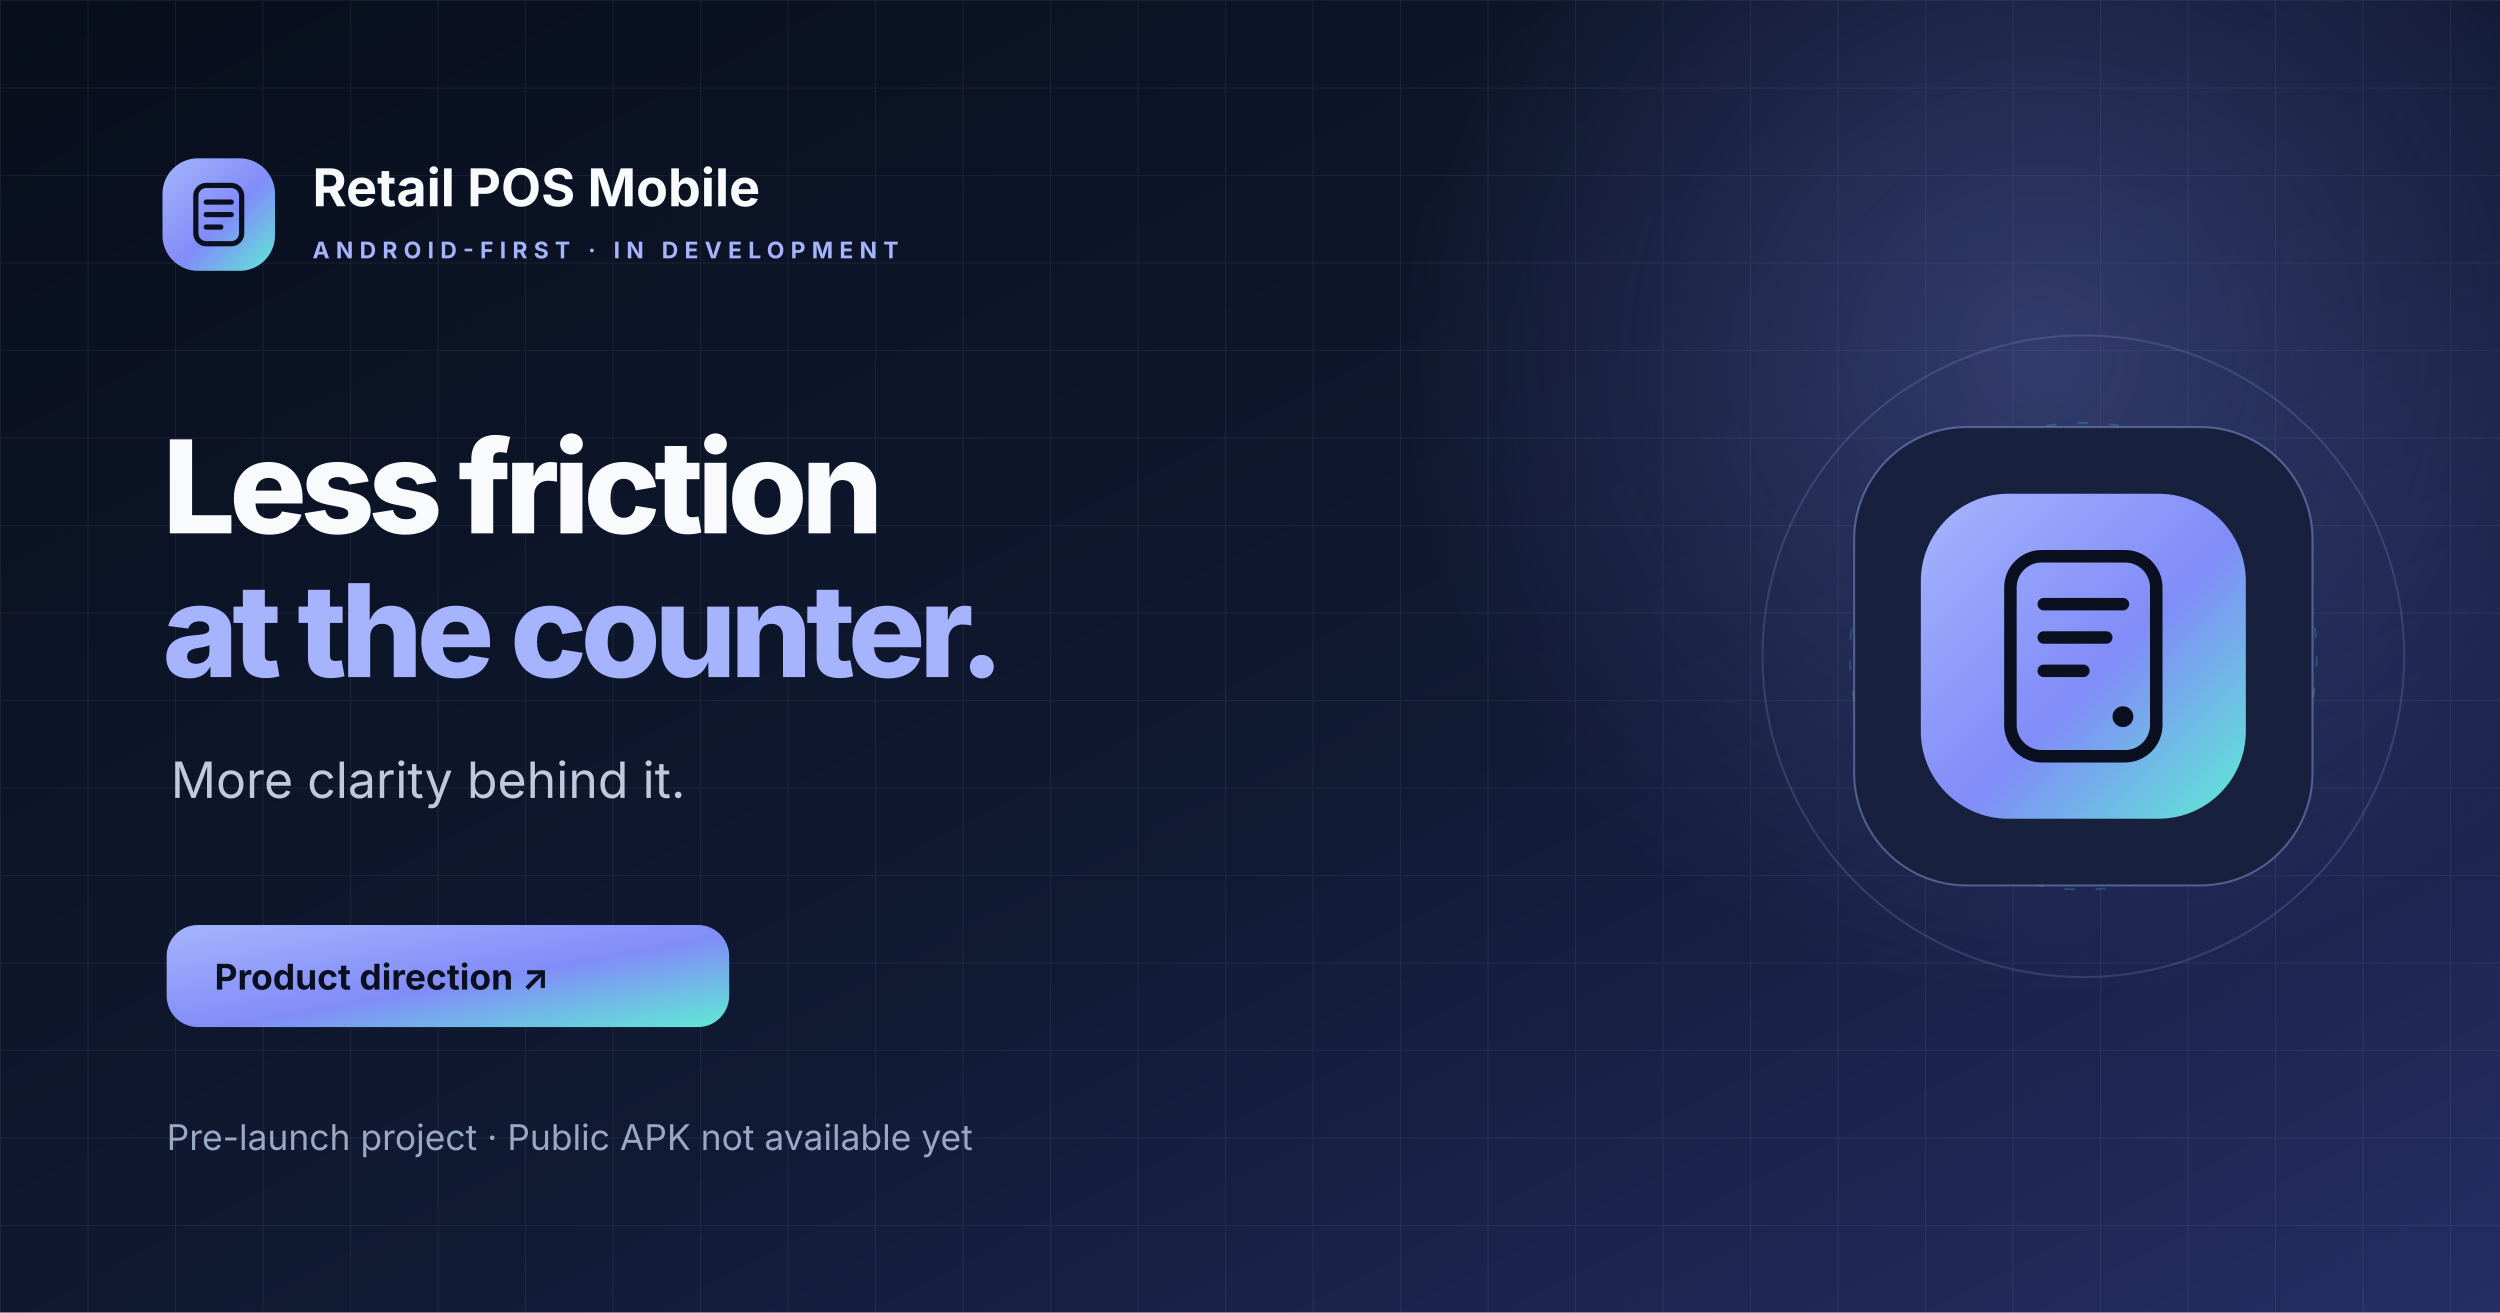
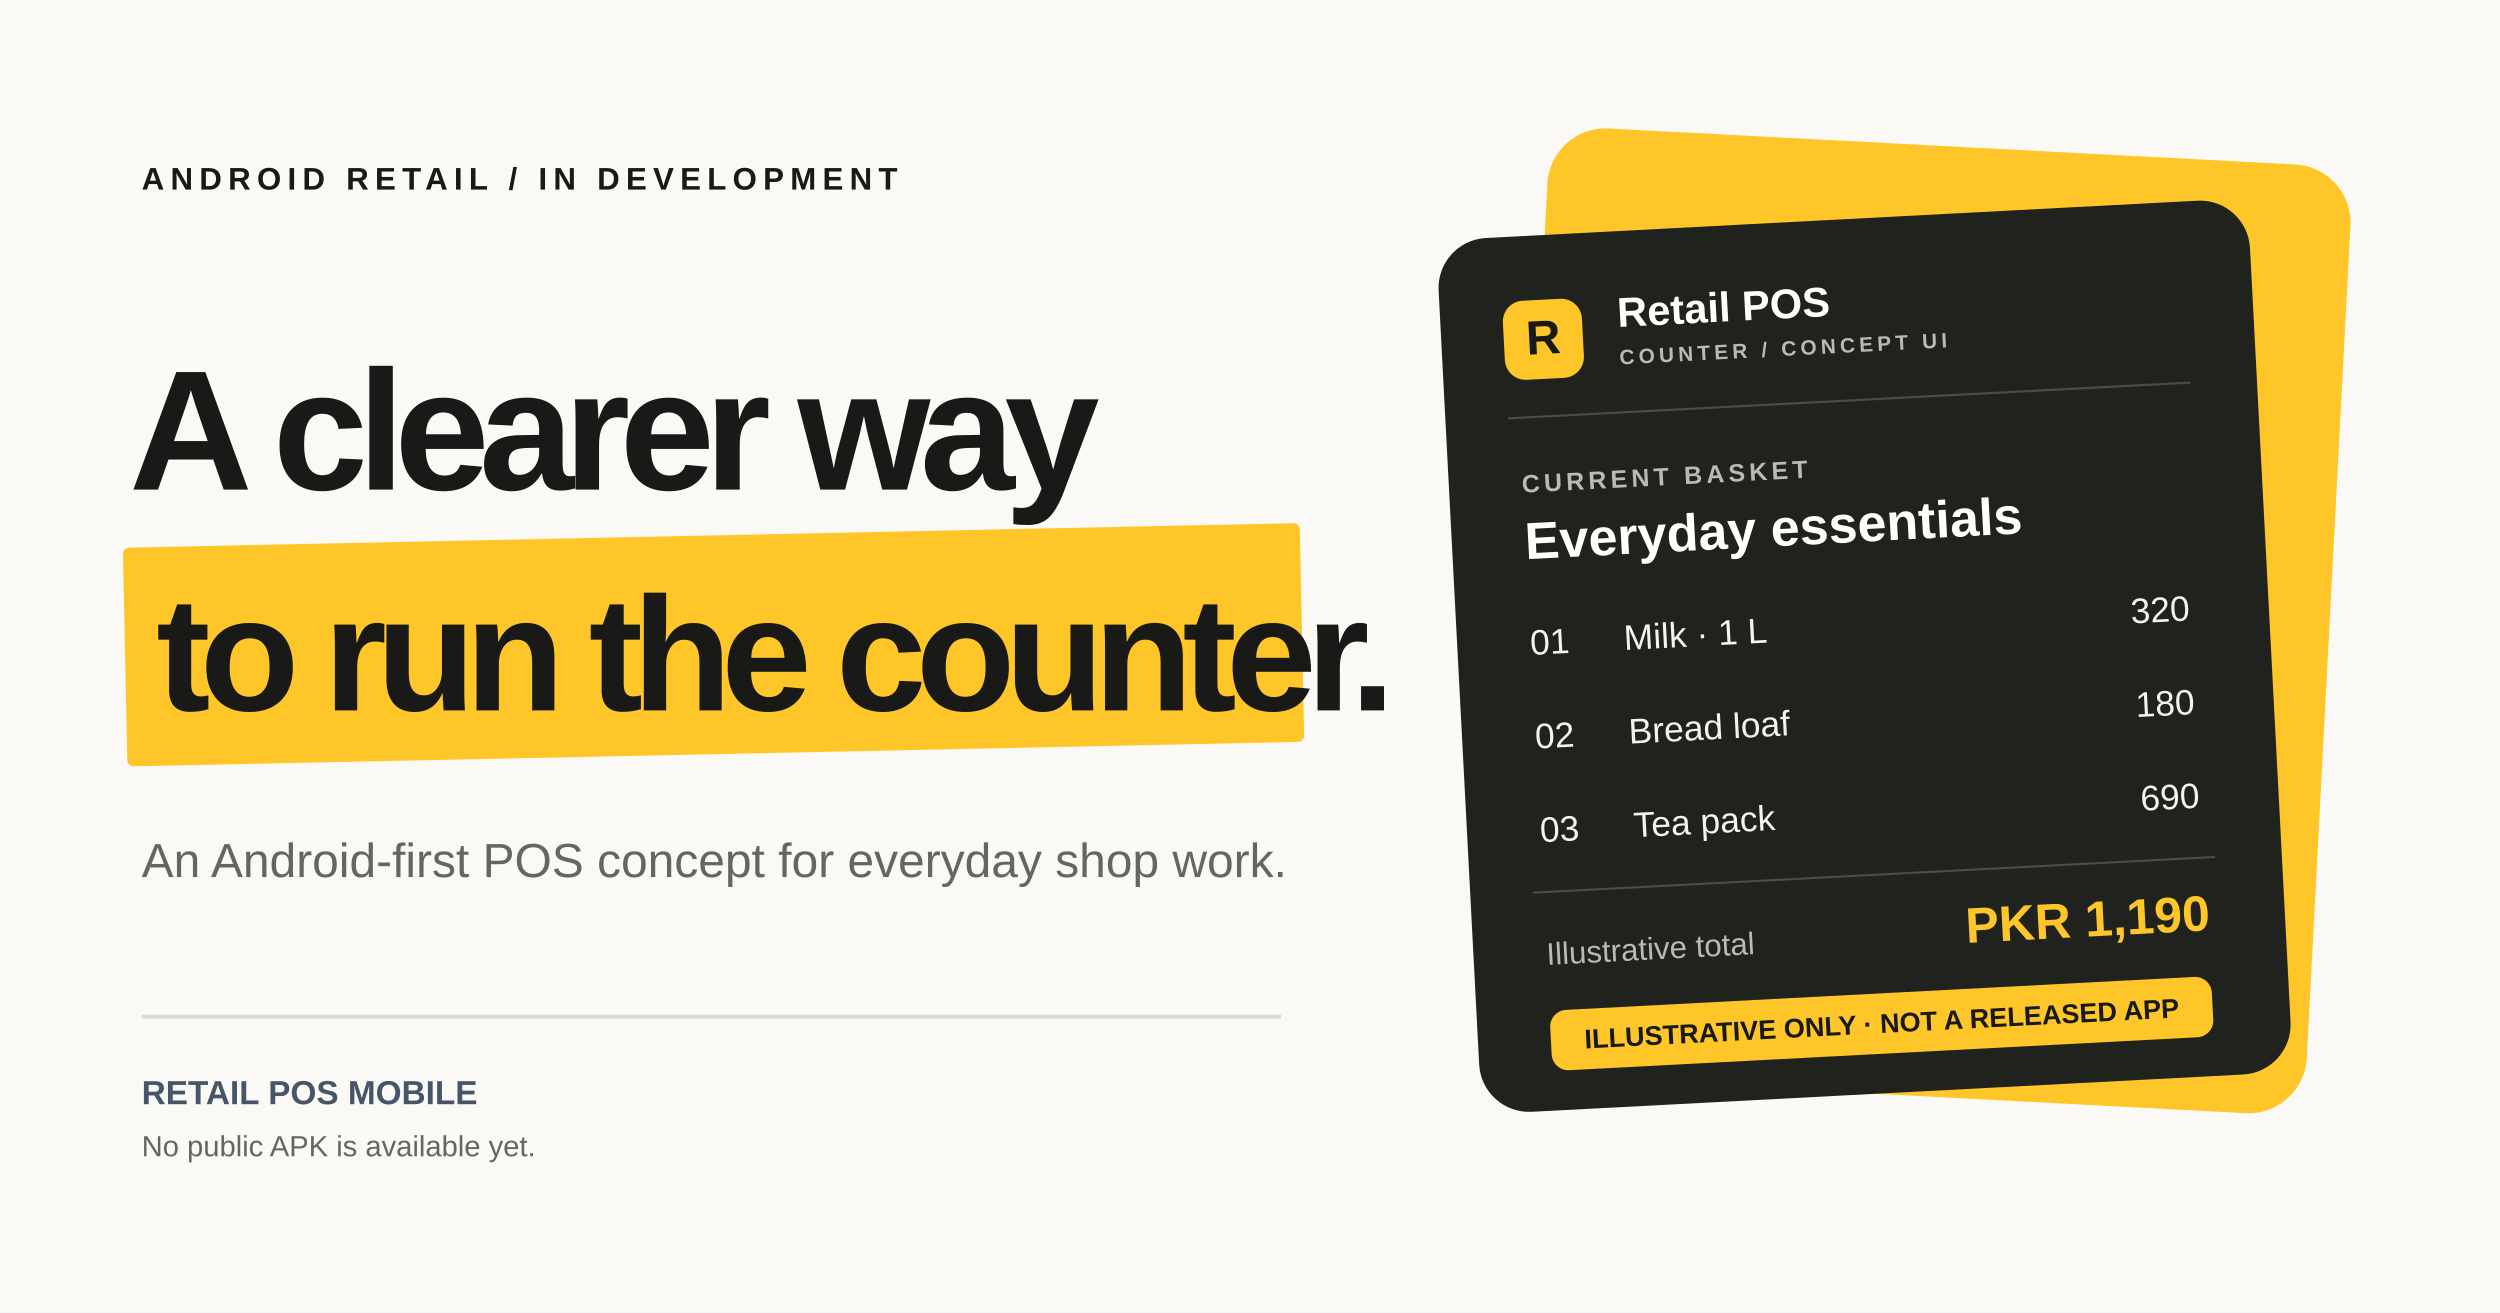
- <svg xmlns="http://www.w3.org/2000/svg" width="1200" height="630" viewBox="0 0 1200 630">
-   <defs>
-     <linearGradient id="bg" x1="0" y1="0" x2="1" y2="1">
-       <stop offset="0" stop-color="#080e1b" />
-       <stop offset=".58" stop-color="#111a34" />
-       <stop offset="1" stop-color="#252e65" />
-     </linearGradient>
-     <linearGradient id="accent" x1="0" y1="0" x2="1" y2="1">
-       <stop offset="0" stop-color="#a5b4fc" />
-       <stop offset=".55" stop-color="#818cf8" />
-       <stop offset="1" stop-color="#5eead4" />
-     </linearGradient>
-     <radialGradient id="glow">
-       <stop offset="0" stop-color="#818cf8" stop-opacity=".3" />
-       <stop offset="1" stop-color="#818cf8" stop-opacity="0" />
-     </radialGradient>
-     <pattern id="grid" width="42" height="42" patternUnits="userSpaceOnUse">
-       <path d="M42 0H0V42" fill="none" stroke="#fff" stroke-opacity=".06" />
-     </pattern>
-   </defs>
-   <rect width="1200" height="630" fill="url(#bg)" />
-   <rect width="1200" height="630" fill="url(#grid)" />
-   <circle cx="980" cy="170" r="310" fill="url(#glow)" />
-   <circle cx="1000" cy="315" r="154" fill="none" stroke="#a5b4fc" stroke-opacity=".18" />
-   <circle cx="1000" cy="315" r="112" fill="none" stroke="#5eead4" stroke-opacity=".2" stroke-dasharray="5 10" />
-   <rect x="890" y="205" width="220" height="220" rx="54" fill="#17213d" stroke="#a5b4fc" stroke-opacity=".4" />
-   <rect x="922" y="237" width="156" height="156" rx="42" fill="url(#accent)" />
-   <rect x="965" y="267" width="70" height="96" rx="15" fill="none" stroke="#0b1020" stroke-width="6" />
-   <path d="M981 290H1019M981 306H1011M981 322H1000" stroke="#0b1020" stroke-width="6" stroke-linecap="round" />
-   <circle cx="1019" cy="344" r="5" fill="#0b1020" />
-   <rect x="78" y="76" width="54" height="54" rx="17" fill="url(#accent)" />
-   <rect x="94" y="89" width="22" height="28" rx="5" fill="none" stroke="#0b1020" stroke-width="2.5" />
-   <path d="M99 97H111M99 103H111M99 109H106" stroke="#0b1020" stroke-width="2.5" stroke-linecap="round" />
-   <text x="150" y="99" fill="#f8fafc" font-family="Inter,Arial,sans-serif" font-size="25" font-weight="750">Retail POS Mobile</text>
-   <text x="150" y="124" fill="#a5b4fc" font-family="Inter,Arial,sans-serif" font-size="11" font-weight="700" letter-spacing="3">ANDROID-FIRST · IN DEVELOPMENT</text>
-   <text x="78" y="256" fill="#f8fafc" font-family="Inter,Arial,sans-serif" font-size="62" font-weight="780" letter-spacing="-3">Less friction</text>
-   <text x="78" y="325" fill="#a5b4fc" font-family="Inter,Arial,sans-serif" font-size="62" font-weight="780" letter-spacing="-3">at the counter.</text>
-   <text x="82" y="383" fill="#c0cadc" font-family="Inter,Arial,sans-serif" font-size="24">More clarity behind it.</text>
-   <rect x="80" y="444" width="270" height="49" rx="15" fill="url(#accent)" />
-   <text x="103" y="475" fill="#0b1020" font-family="Inter,Arial,sans-serif" font-size="17" font-weight="750">Product direction ↗</text>
-   <text x="80" y="552" fill="#9ba8c5" font-family="Inter,Arial,sans-serif" font-size="17">Pre-launch project · Public APK not available yet</text>
+ <svg xmlns="http://www.w3.org/2000/svg" width="1200" height="630" viewBox="0 0 1200 630" role="img" aria-labelledby="title desc">
+   <rect width="1200" height="630" fill="#faf9f5" />
+   <path d="M760 70h330a28 28 0 0 1 28 28v400a28 28 0 0 1-28 28H760a28 28 0 0 1-28-28V98a28 28 0 0 1 28-28Z" fill="#ffc629" transform="rotate(3 925 298)" />
+   <rect x="700" y="105" width="390" height="420" rx="24" fill="#20221e" transform="rotate(-3 895 315)" />
+   <g transform="rotate(-3 895 315)">
+     <rect x="730" y="136" width="38" height="38" rx="10" fill="#ffc629" />
+     <text x="749" y="162" font-family="Arial, Helvetica, sans-serif" font-size="23" font-weight="800" text-anchor="middle" fill="#191a18">R</text>
+     <text x="785" y="151" font-family="Arial, Helvetica, sans-serif" font-size="20" font-weight="700" fill="#fffefa">Retail POS</text>
+     <text x="785" y="169" font-family="Arial, Helvetica, sans-serif" font-size="10" font-weight="700" letter-spacing="2" fill="#b9bbb1">COUNTER / CONCEPT UI</text>
+     <line x1="730" y1="192" x2="1058" y2="192" stroke="#4b4d45" stroke-width="1" />
+     <text x="735" y="228" font-family="Arial, Helvetica, sans-serif" font-size="12" font-weight="700" letter-spacing="2" fill="#b9bbb1">CURRENT BASKET</text>
+     <text x="735" y="260" font-family="Arial, Helvetica, sans-serif" font-size="25" font-weight="700" fill="#fffefa">Everyday essentials</text>
+     <g font-family="Arial, Helvetica, sans-serif" font-size="17" fill="#f4f3ed">
+       <text x="735" y="306">01</text>
+       <text x="780" y="306">Milk · 1 L</text>
+       <text x="1052" y="306" text-anchor="end">320</text>
+       <text x="735" y="351">02</text>
+       <text x="780" y="351">Bread loaf</text>
+       <text x="1052" y="351" text-anchor="end">180</text>
+       <text x="735" y="396">03</text>
+       <text x="780" y="396">Tea pack</text>
+       <text x="1052" y="396" text-anchor="end">690</text>
+     </g>
+     <line x1="730" y1="420" x2="1058" y2="420" stroke="#4b4d45" stroke-width="1" />
+     <text x="735" y="455" font-family="Arial, Helvetica, sans-serif" font-size="15" fill="#b9bbb1">Illustrative total</text>
+     <text x="1054" y="455" font-family="Arial, Helvetica, sans-serif" font-size="24" font-weight="700" text-anchor="end" fill="#ffc629">PKR 1,190</text>
+     <rect x="735" y="477" width="318" height="29" rx="8" fill="#ffc629" />
+     <text x="894" y="496" font-family="Arial, Helvetica, sans-serif" font-size="13" font-weight="700" text-anchor="middle" fill="#191a18">ILLUSTRATIVE ONLY · NOT A RELEASED APP</text>
+   </g>
+   <text x="68" y="91" font-family="Arial, Helvetica, sans-serif" font-size="15" font-weight="800" letter-spacing="3" fill="#191a18">ANDROID RETAIL / IN DEVELOPMENT</text>
+   <text x="62" y="235" font-family="Arial, Helvetica, sans-serif" font-size="82" font-weight="800" letter-spacing="-5" fill="#191a18">A clearer way</text>
+   <rect x="60" y="257" width="565" height="105" rx="3" fill="#ffc629" transform="rotate(-1.2 342 309)" />
+   <text x="75" y="341" font-family="Arial, Helvetica, sans-serif" font-size="78" font-weight="800" letter-spacing="-5" fill="#191a18">to run the counter.</text>
+   <text x="68" y="421" font-family="Arial, Helvetica, sans-serif" font-size="23" fill="#65665f">An Android-first POS concept for everyday shop work.</text>
+   <line x1="68" y1="488" x2="615" y2="488" stroke="#deddd4" stroke-width="2" />
+   <text x="68" y="530" font-family="Arial, Helvetica, sans-serif" font-size="16" font-weight="700" fill="#475569">RETAIL POS MOBILE</text>
+   <text x="68" y="555" font-family="Arial, Helvetica, sans-serif" font-size="14" fill="#65665f">No public APK is available yet.</text>
</svg>
